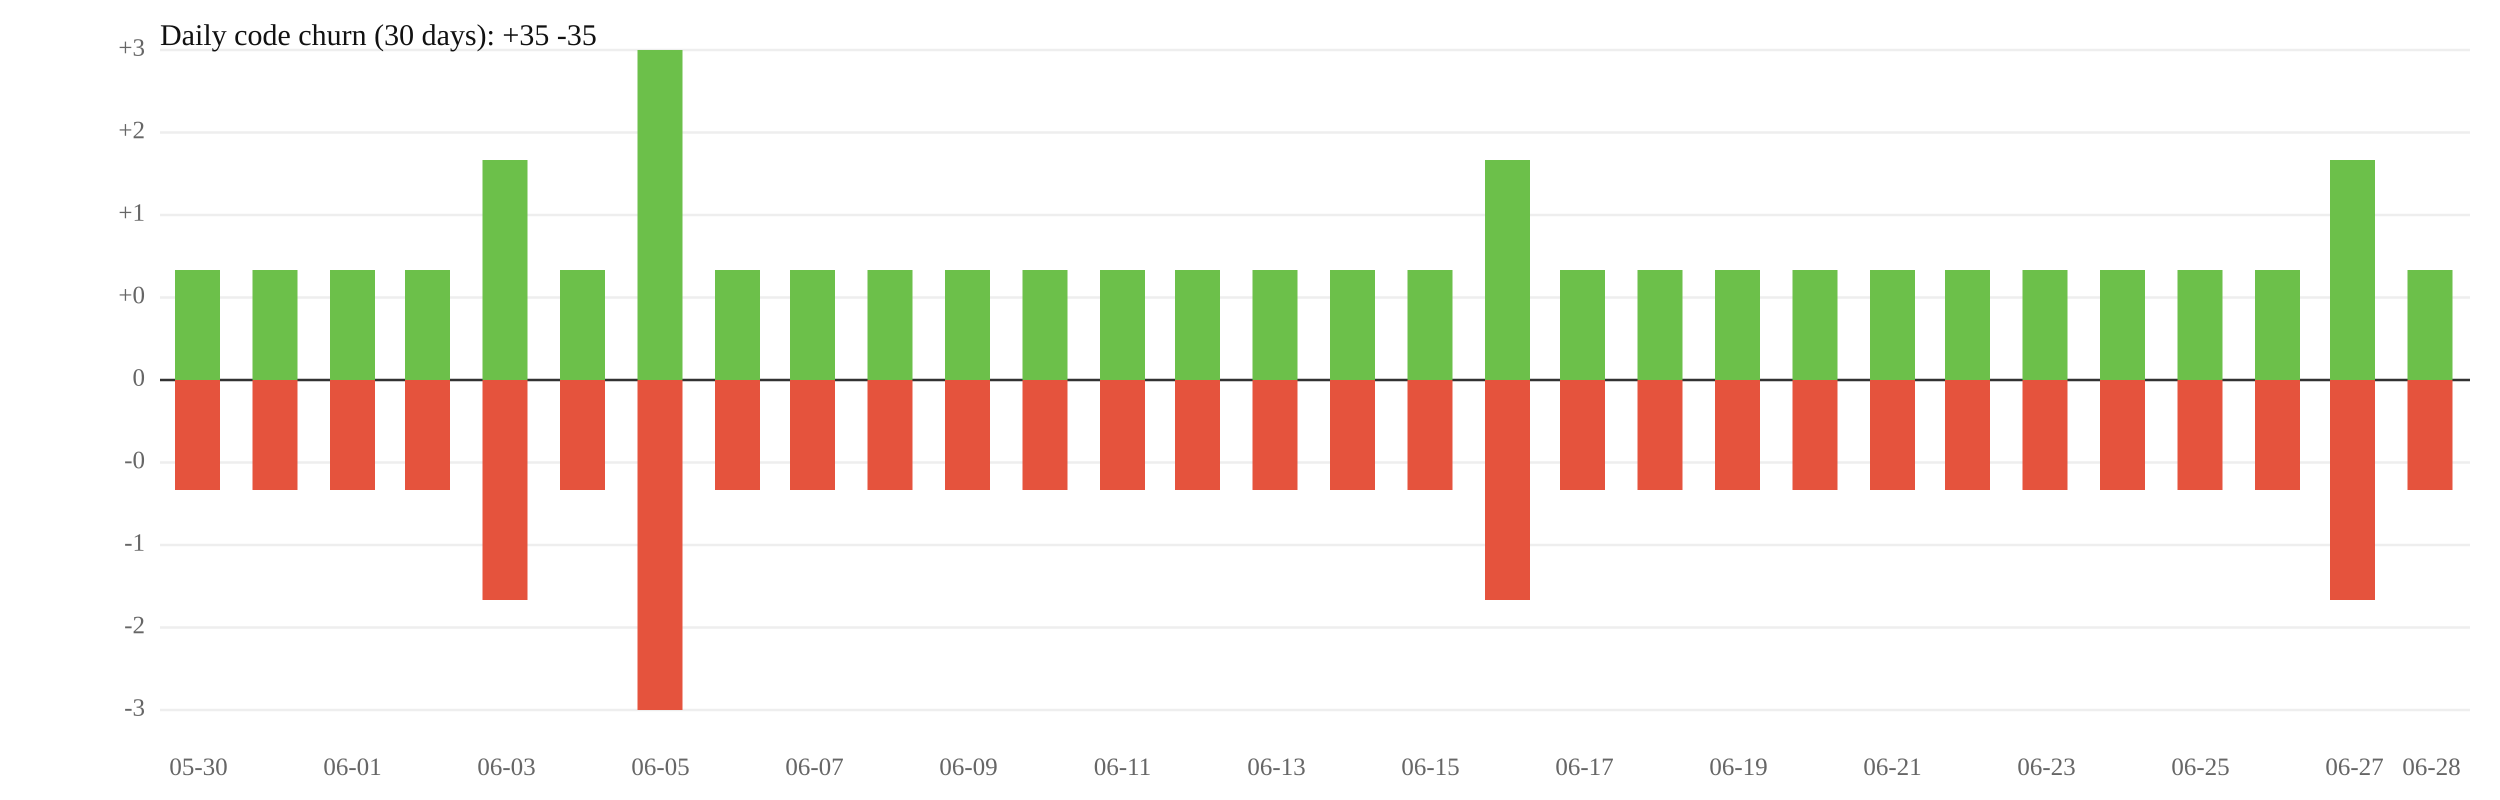
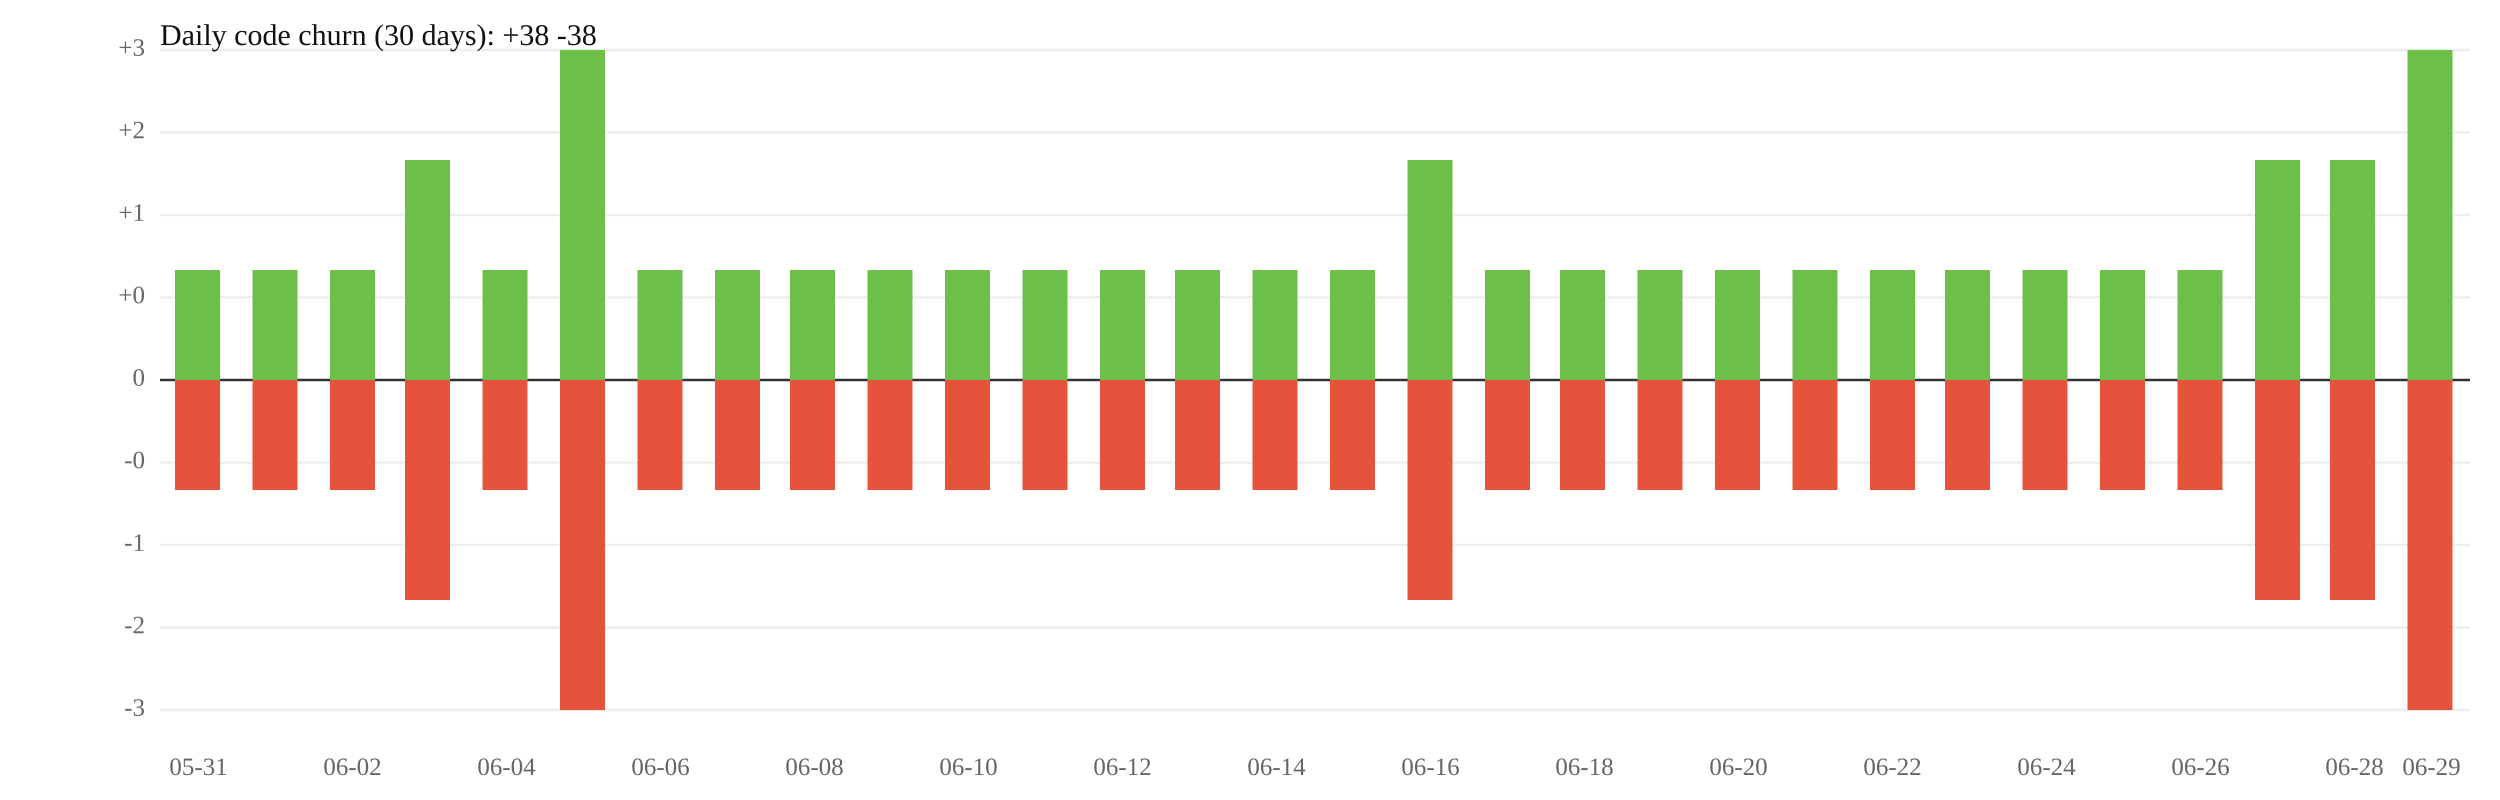
<svg xmlns="http://www.w3.org/2000/svg" width="1000" height="320" viewBox="0 0 1000 320">
  <rect width="100%" height="100%" fill="white" />
  <line x1="64" y1="119" x2="988" y2="119" stroke="#eee" />
  <line x1="64" y1="185" x2="988" y2="185" stroke="#eee" />
  <text x="58" y="119" font-size="10" text-anchor="end" dominant-baseline="middle" fill="#666">+0</text>
  <text x="58" y="185" font-size="10" text-anchor="end" dominant-baseline="middle" fill="#666">-0</text>
  <line x1="64" y1="86" x2="988" y2="86" stroke="#eee" />
  <line x1="64" y1="218" x2="988" y2="218" stroke="#eee" />
  <text x="58" y="86" font-size="10" text-anchor="end" dominant-baseline="middle" fill="#666">+1</text>
  <text x="58" y="218" font-size="10" text-anchor="end" dominant-baseline="middle" fill="#666">-1</text>
  <line x1="64" y1="53" x2="988" y2="53" stroke="#eee" />
  <line x1="64" y1="251" x2="988" y2="251" stroke="#eee" />
  <text x="58" y="53" font-size="10" text-anchor="end" dominant-baseline="middle" fill="#666">+2</text>
  <text x="58" y="251" font-size="10" text-anchor="end" dominant-baseline="middle" fill="#666">-2</text>
  <line x1="64" y1="20" x2="988" y2="20" stroke="#eee" />
  <line x1="64" y1="284" x2="988" y2="284" stroke="#eee" />
  <text x="58" y="20" font-size="10" text-anchor="end" dominant-baseline="middle" fill="#666">+3</text>
  <text x="58" y="284" font-size="10" text-anchor="end" dominant-baseline="middle" fill="#666">-3</text>
  <line x1="64" y1="152" x2="988" y2="152" stroke="#333" />
  <text x="58" y="152" font-size="10" text-anchor="end" dominant-baseline="middle" fill="#666">0</text>
  <rect x="70" y="108" width="18" height="44" fill="#6cc04a" />
  <rect x="70" y="152" width="18" height="44" fill="#e5533d" />
  <rect x="101" y="108" width="18" height="44" fill="#6cc04a" />
  <rect x="101" y="152" width="18" height="44" fill="#e5533d" />
  <rect x="132" y="108" width="18" height="44" fill="#6cc04a" />
  <rect x="132" y="152" width="18" height="44" fill="#e5533d" />
-   <rect x="162" y="108" width="18" height="44" fill="#6cc04a" />
-   <rect x="162" y="152" width="18" height="44" fill="#e5533d" />
-   <rect x="193" y="64" width="18" height="88" fill="#6cc04a" />
-   <rect x="193" y="152" width="18" height="88" fill="#e5533d" />
-   <rect x="224" y="108" width="18" height="44" fill="#6cc04a" />
-   <rect x="224" y="152" width="18" height="44" fill="#e5533d" />
-   <rect x="255" y="20" width="18" height="132" fill="#6cc04a" />
-   <rect x="255" y="152" width="18" height="132" fill="#e5533d" />
+   <rect x="162" y="64" width="18" height="88" fill="#6cc04a" />
+   <rect x="162" y="152" width="18" height="88" fill="#e5533d" />
+   <rect x="193" y="108" width="18" height="44" fill="#6cc04a" />
+   <rect x="193" y="152" width="18" height="44" fill="#e5533d" />
+   <rect x="224" y="20" width="18" height="132" fill="#6cc04a" />
+   <rect x="224" y="152" width="18" height="132" fill="#e5533d" />
+   <rect x="255" y="108" width="18" height="44" fill="#6cc04a" />
+   <rect x="255" y="152" width="18" height="44" fill="#e5533d" />
  <rect x="286" y="108" width="18" height="44" fill="#6cc04a" />
  <rect x="286" y="152" width="18" height="44" fill="#e5533d" />
  <rect x="316" y="108" width="18" height="44" fill="#6cc04a" />
  <rect x="316" y="152" width="18" height="44" fill="#e5533d" />
  <rect x="347" y="108" width="18" height="44" fill="#6cc04a" />
  <rect x="347" y="152" width="18" height="44" fill="#e5533d" />
  <rect x="378" y="108" width="18" height="44" fill="#6cc04a" />
  <rect x="378" y="152" width="18" height="44" fill="#e5533d" />
  <rect x="409" y="108" width="18" height="44" fill="#6cc04a" />
  <rect x="409" y="152" width="18" height="44" fill="#e5533d" />
  <rect x="440" y="108" width="18" height="44" fill="#6cc04a" />
  <rect x="440" y="152" width="18" height="44" fill="#e5533d" />
  <rect x="470" y="108" width="18" height="44" fill="#6cc04a" />
  <rect x="470" y="152" width="18" height="44" fill="#e5533d" />
  <rect x="501" y="108" width="18" height="44" fill="#6cc04a" />
  <rect x="501" y="152" width="18" height="44" fill="#e5533d" />
  <rect x="532" y="108" width="18" height="44" fill="#6cc04a" />
  <rect x="532" y="152" width="18" height="44" fill="#e5533d" />
-   <rect x="563" y="108" width="18" height="44" fill="#6cc04a" />
-   <rect x="563" y="152" width="18" height="44" fill="#e5533d" />
-   <rect x="594" y="64" width="18" height="88" fill="#6cc04a" />
-   <rect x="594" y="152" width="18" height="88" fill="#e5533d" />
+   <rect x="563" y="64" width="18" height="88" fill="#6cc04a" />
+   <rect x="563" y="152" width="18" height="88" fill="#e5533d" />
+   <rect x="594" y="108" width="18" height="44" fill="#6cc04a" />
+   <rect x="594" y="152" width="18" height="44" fill="#e5533d" />
  <rect x="624" y="108" width="18" height="44" fill="#6cc04a" />
  <rect x="624" y="152" width="18" height="44" fill="#e5533d" />
  <rect x="655" y="108" width="18" height="44" fill="#6cc04a" />
  <rect x="655" y="152" width="18" height="44" fill="#e5533d" />
  <rect x="686" y="108" width="18" height="44" fill="#6cc04a" />
  <rect x="686" y="152" width="18" height="44" fill="#e5533d" />
  <rect x="717" y="108" width="18" height="44" fill="#6cc04a" />
  <rect x="717" y="152" width="18" height="44" fill="#e5533d" />
  <rect x="748" y="108" width="18" height="44" fill="#6cc04a" />
  <rect x="748" y="152" width="18" height="44" fill="#e5533d" />
  <rect x="778" y="108" width="18" height="44" fill="#6cc04a" />
  <rect x="778" y="152" width="18" height="44" fill="#e5533d" />
  <rect x="809" y="108" width="18" height="44" fill="#6cc04a" />
  <rect x="809" y="152" width="18" height="44" fill="#e5533d" />
  <rect x="840" y="108" width="18" height="44" fill="#6cc04a" />
  <rect x="840" y="152" width="18" height="44" fill="#e5533d" />
  <rect x="871" y="108" width="18" height="44" fill="#6cc04a" />
  <rect x="871" y="152" width="18" height="44" fill="#e5533d" />
-   <rect x="902" y="108" width="18" height="44" fill="#6cc04a" />
-   <rect x="902" y="152" width="18" height="44" fill="#e5533d" />
+   <rect x="902" y="64" width="18" height="88" fill="#6cc04a" />
+   <rect x="902" y="152" width="18" height="88" fill="#e5533d" />
  <rect x="932" y="64" width="18" height="88" fill="#6cc04a" />
  <rect x="932" y="152" width="18" height="88" fill="#e5533d" />
-   <rect x="963" y="108" width="18" height="44" fill="#6cc04a" />
-   <rect x="963" y="152" width="18" height="44" fill="#e5533d" />
-   <text x="79.4" y="310" font-size="10" text-anchor="middle" fill="#666">05-30</text>
-   <text x="141.0" y="310" font-size="10" text-anchor="middle" fill="#666">06-01</text>
-   <text x="202.6" y="310" font-size="10" text-anchor="middle" fill="#666">06-03</text>
-   <text x="264.2" y="310" font-size="10" text-anchor="middle" fill="#666">06-05</text>
-   <text x="325.8" y="310" font-size="10" text-anchor="middle" fill="#666">06-07</text>
-   <text x="387.4" y="310" font-size="10" text-anchor="middle" fill="#666">06-09</text>
-   <text x="449.0" y="310" font-size="10" text-anchor="middle" fill="#666">06-11</text>
-   <text x="510.6" y="310" font-size="10" text-anchor="middle" fill="#666">06-13</text>
-   <text x="572.2" y="310" font-size="10" text-anchor="middle" fill="#666">06-15</text>
-   <text x="633.8" y="310" font-size="10" text-anchor="middle" fill="#666">06-17</text>
-   <text x="695.4" y="310" font-size="10" text-anchor="middle" fill="#666">06-19</text>
-   <text x="757.0" y="310" font-size="10" text-anchor="middle" fill="#666">06-21</text>
-   <text x="818.6" y="310" font-size="10" text-anchor="middle" fill="#666">06-23</text>
-   <text x="880.2" y="310" font-size="10" text-anchor="middle" fill="#666">06-25</text>
-   <text x="941.8" y="310" font-size="10" text-anchor="middle" fill="#666">06-27</text>
-   <text x="972.6" y="310" font-size="10" text-anchor="middle" fill="#666">06-28</text>
-   <text x="64" y="18" font-size="12" fill="#111">Daily code churn (30 days): +35  -35</text>
+   <rect x="963" y="20" width="18" height="132" fill="#6cc04a" />
+   <rect x="963" y="152" width="18" height="132" fill="#e5533d" />
+   <text x="79.4" y="310" font-size="10" text-anchor="middle" fill="#666">05-31</text>
+   <text x="141.0" y="310" font-size="10" text-anchor="middle" fill="#666">06-02</text>
+   <text x="202.6" y="310" font-size="10" text-anchor="middle" fill="#666">06-04</text>
+   <text x="264.2" y="310" font-size="10" text-anchor="middle" fill="#666">06-06</text>
+   <text x="325.8" y="310" font-size="10" text-anchor="middle" fill="#666">06-08</text>
+   <text x="387.4" y="310" font-size="10" text-anchor="middle" fill="#666">06-10</text>
+   <text x="449.0" y="310" font-size="10" text-anchor="middle" fill="#666">06-12</text>
+   <text x="510.6" y="310" font-size="10" text-anchor="middle" fill="#666">06-14</text>
+   <text x="572.2" y="310" font-size="10" text-anchor="middle" fill="#666">06-16</text>
+   <text x="633.8" y="310" font-size="10" text-anchor="middle" fill="#666">06-18</text>
+   <text x="695.4" y="310" font-size="10" text-anchor="middle" fill="#666">06-20</text>
+   <text x="757.0" y="310" font-size="10" text-anchor="middle" fill="#666">06-22</text>
+   <text x="818.6" y="310" font-size="10" text-anchor="middle" fill="#666">06-24</text>
+   <text x="880.2" y="310" font-size="10" text-anchor="middle" fill="#666">06-26</text>
+   <text x="941.8" y="310" font-size="10" text-anchor="middle" fill="#666">06-28</text>
+   <text x="972.6" y="310" font-size="10" text-anchor="middle" fill="#666">06-29</text>
+   <text x="64" y="18" font-size="12" fill="#111">Daily code churn (30 days): +38  -38</text>
</svg>
